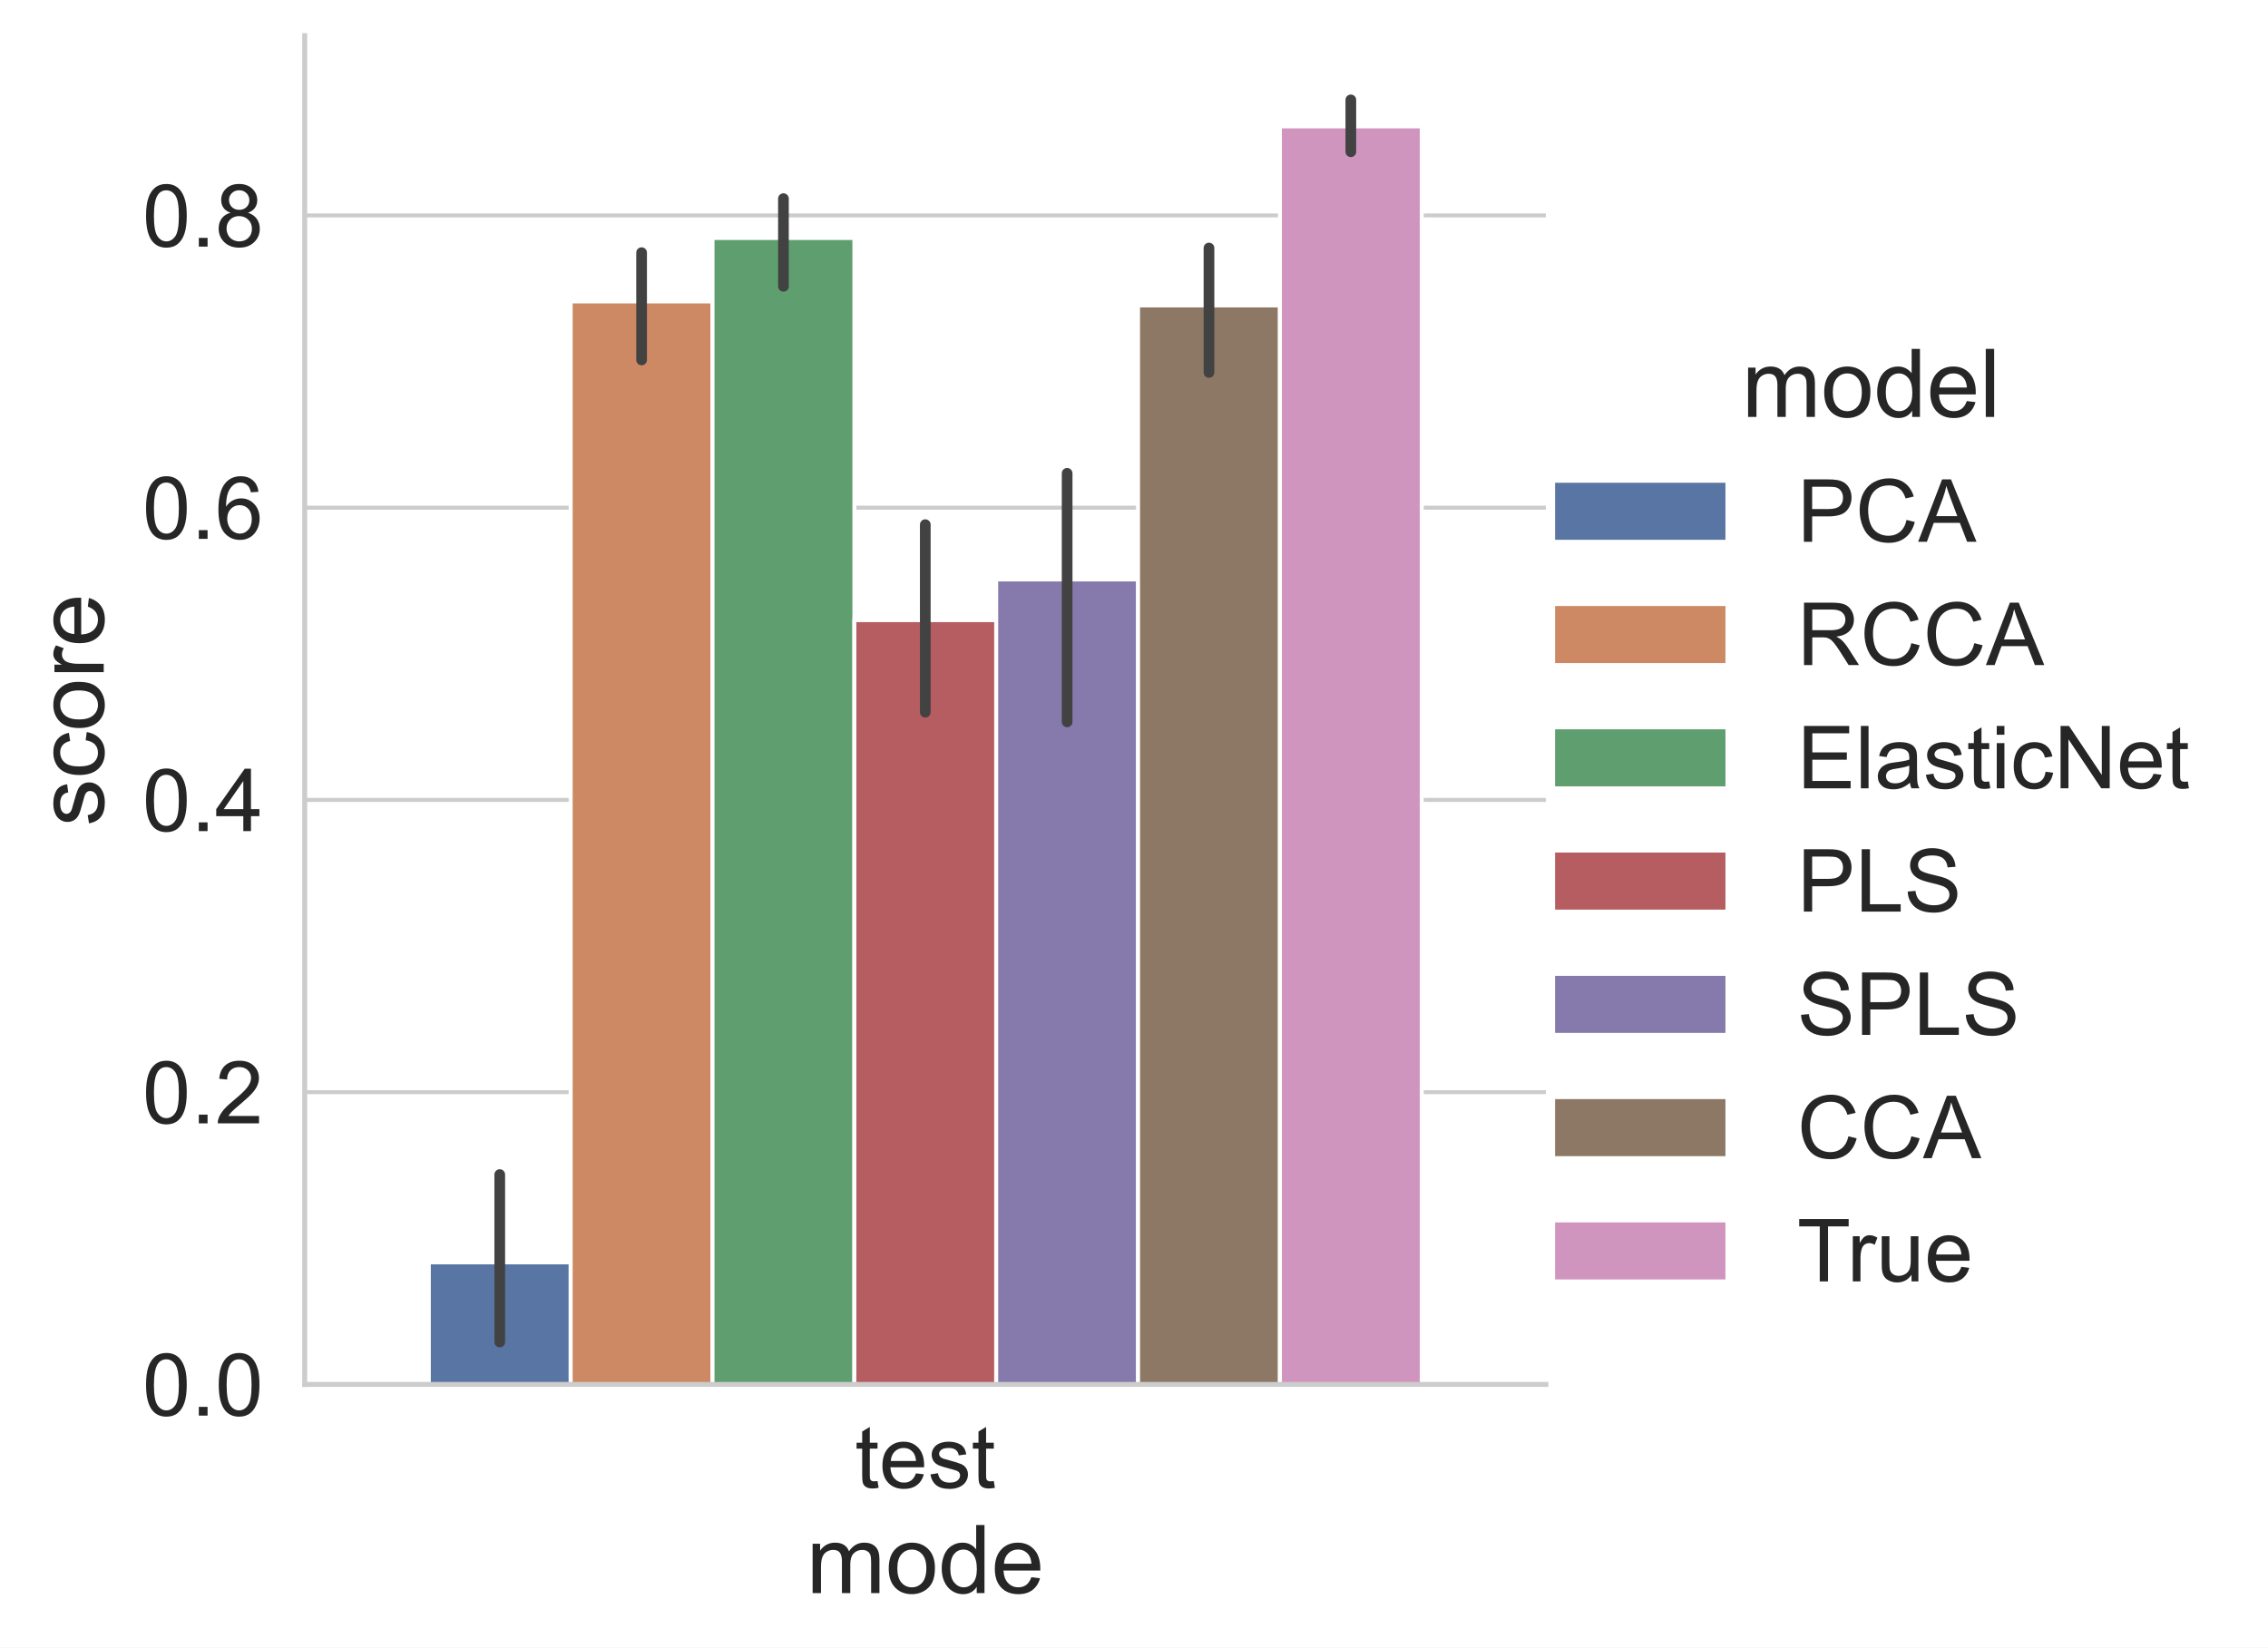
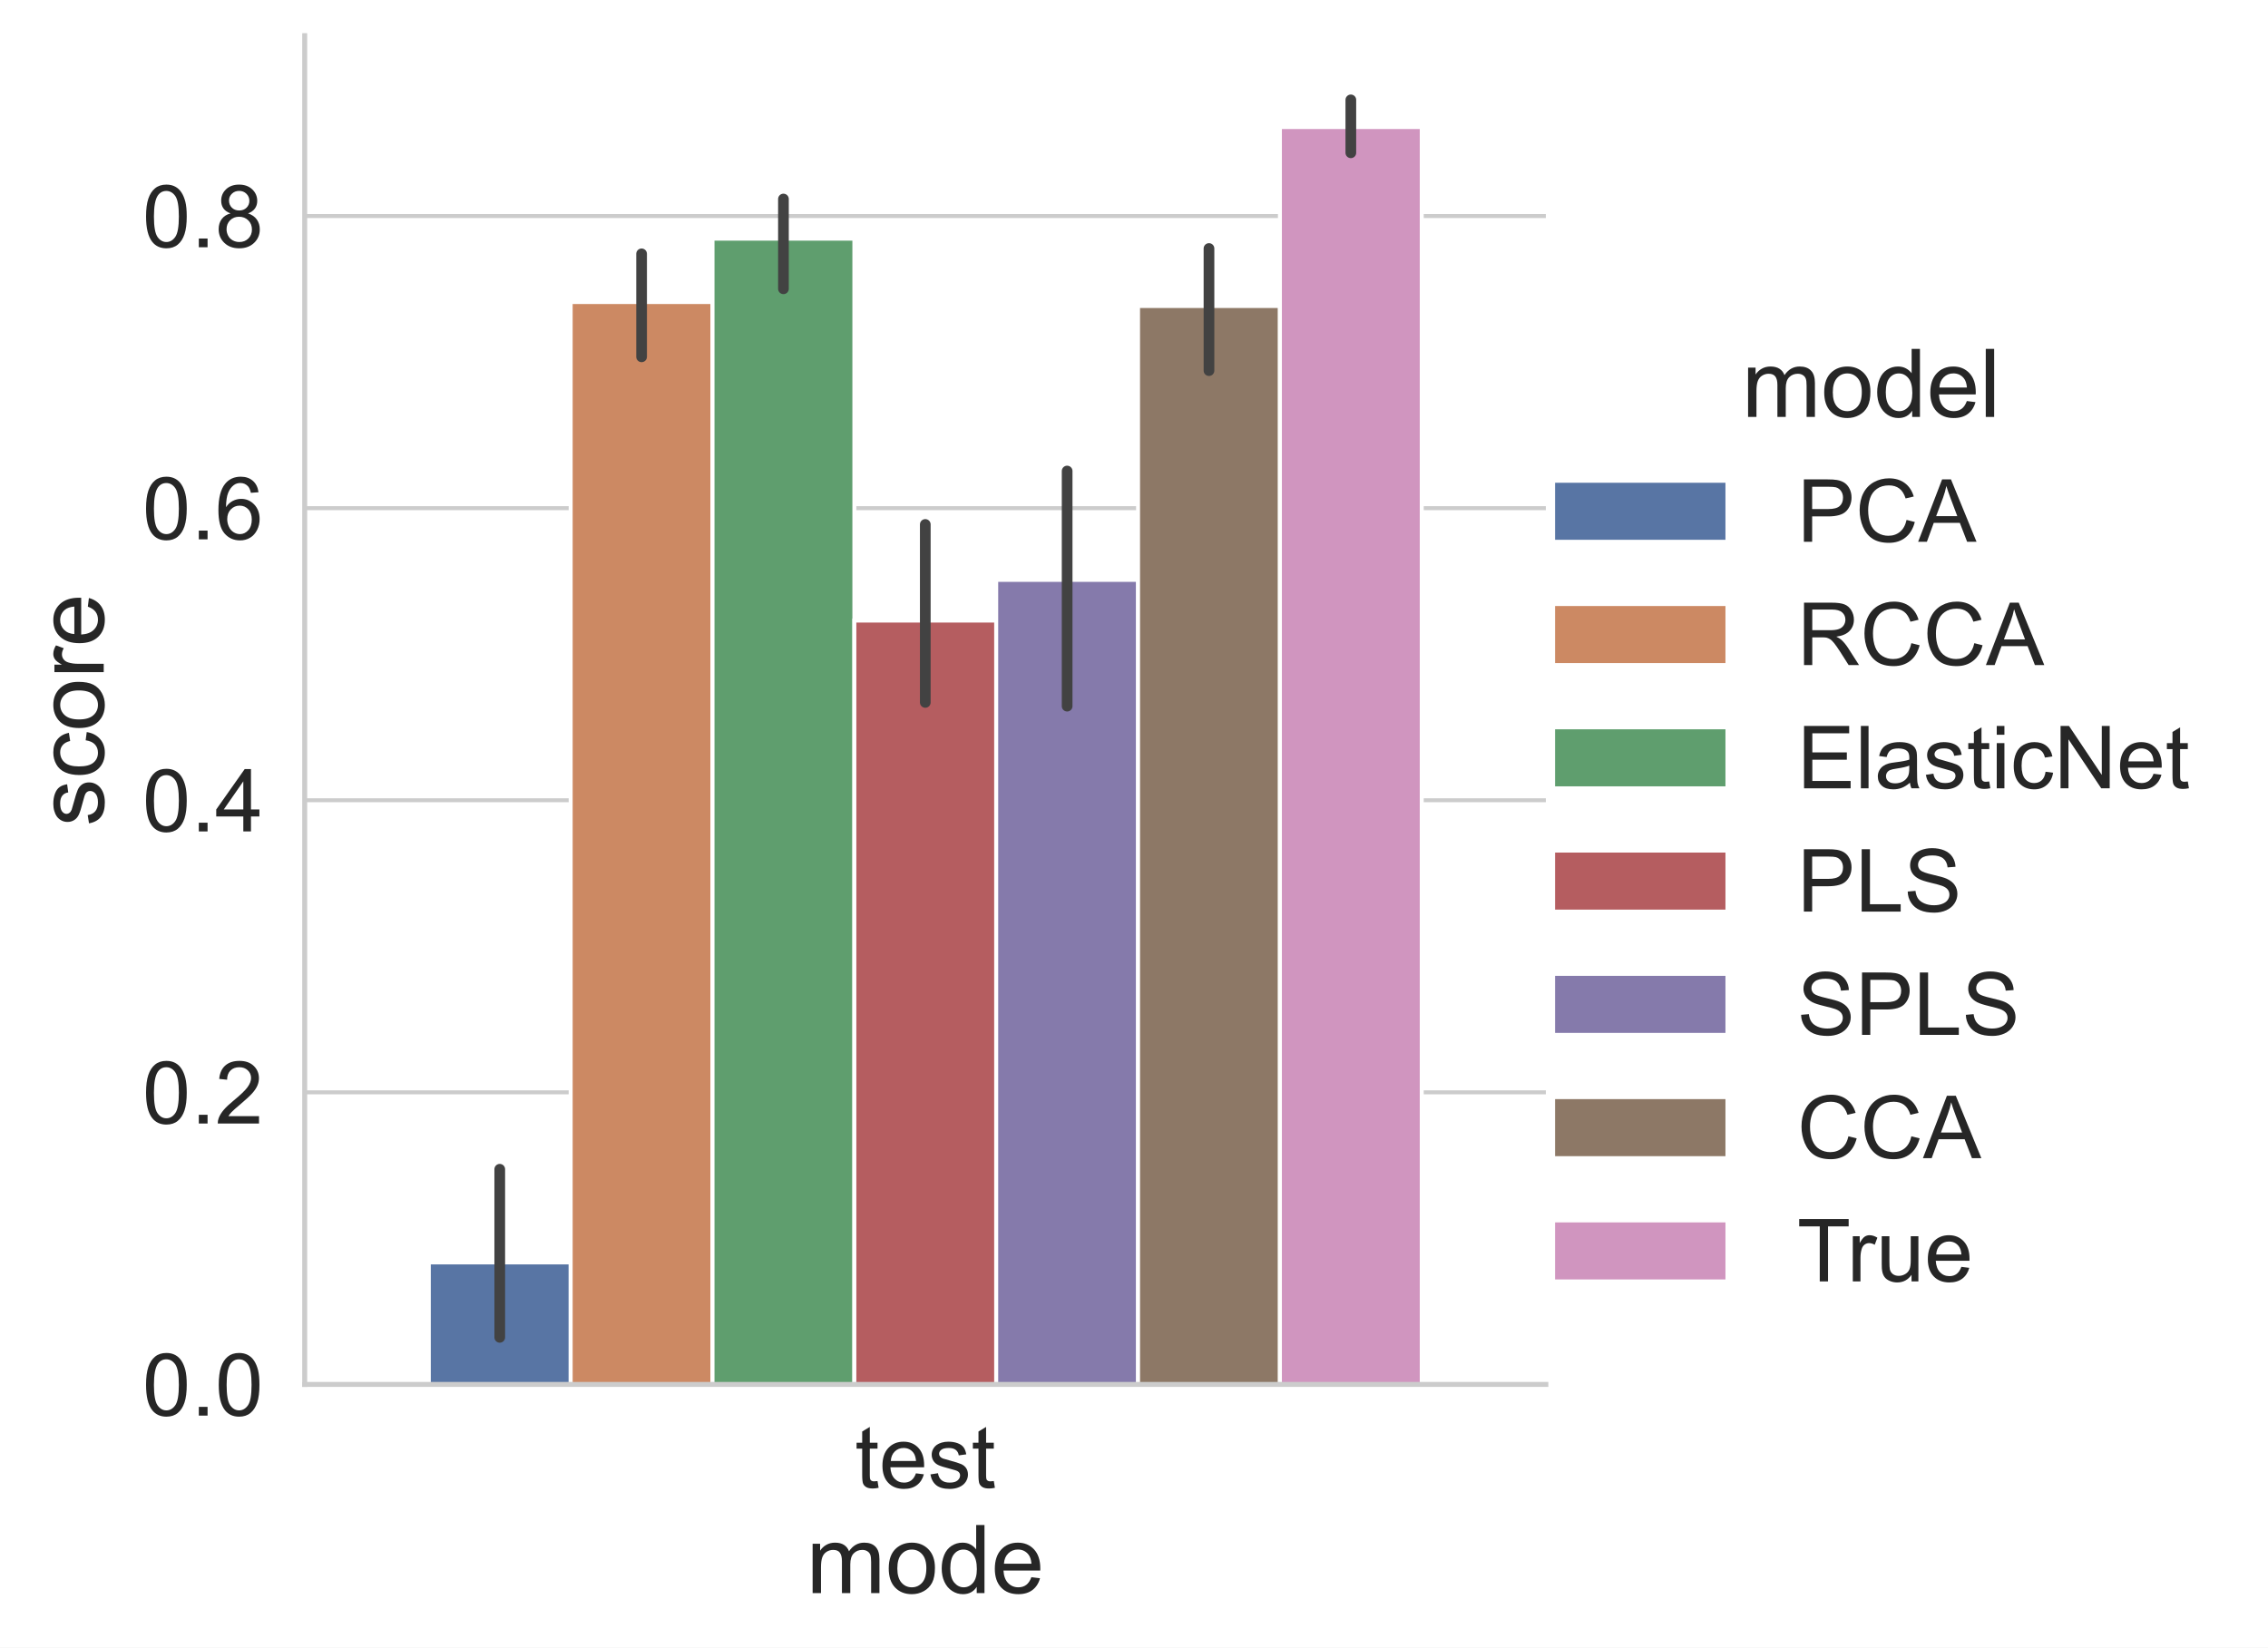
<svg xmlns="http://www.w3.org/2000/svg" xmlns:xlink="http://www.w3.org/1999/xlink" width="457.925pt" height="332.743pt" viewBox="0 0 457.925 332.743" version="1.1">
  <defs>
    <style type="text/css">*{stroke-linejoin: round; stroke-linecap: butt}</style>
  </defs>
  <g id="figure_1">
    <g id="patch_1">
      <path d="M 0 332.743  L 457.925 332.743  L 457.925 0  L 0 0  z " style="fill: #ffffff" />
    </g>
    <g id="axes_1">
      <g id="patch_2">
        <path d="M 61.523 279.588  L 312.121 279.588  L 312.121 7.2  L 61.523 7.2  z " style="fill: #ffffff" />
      </g>
      <g id="matplotlib.axis_1">
        <g id="xtick_1">
          <g id="text_1">
            <g style="fill: #262626" transform="translate(172.6391 300.4857) scale(0.176 -0.176)">
              <defs>
                <path id="ArialMT-74" d="M 1650 503  L 1731 6  Q 1494 -44 1306 -44  Q 1000 -44 831 53  Q 663 150 594 308  Q 525 466 525 972  L 525 2881  L 113 2881  L 113 3319  L 525 3319  L 525 4141  L 1084 4478  L 1084 3319  L 1650 3319  L 1650 2881  L 1084 2881  L 1084 941  Q 1084 700 1114 631  Q 1144 563 1211 522  Q 1278 481 1403 481  Q 1497 481 1650 503  z " transform="scale(0.015625)" />
                <path id="ArialMT-65" d="M 2694 1069  L 3275 997  Q 3138 488 2766 206  Q 2394 -75 1816 -75  Q 1088 -75 661 373  Q 234 822 234 1631  Q 234 2469 665 2931  Q 1097 3394 1784 3394  Q 2450 3394 2872 2941  Q 3294 2488 3294 1666  Q 3294 1616 3291 1516  L 816 1516  Q 847 969 1125 678  Q 1403 388 1819 388  Q 2128 388 2347 550  Q 2566 713 2694 1069  z M 847 1978  L 2700 1978  Q 2663 2397 2488 2606  Q 2219 2931 1791 2931  Q 1403 2931 1139 2672  Q 875 2413 847 1978  z " transform="scale(0.015625)" />
                <path id="ArialMT-73" d="M 197 991  L 753 1078  Q 800 744 1014 566  Q 1228 388 1613 388  Q 2000 388 2187 545  Q 2375 703 2375 916  Q 2375 1106 2209 1216  Q 2094 1291 1634 1406  Q 1016 1563 777 1677  Q 538 1791 414 1992  Q 291 2194 291 2438  Q 291 2659 392 2848  Q 494 3038 669 3163  Q 800 3259 1026 3326  Q 1253 3394 1513 3394  Q 1903 3394 2198 3281  Q 2494 3169 2634 2976  Q 2775 2784 2828 2463  L 2278 2388  Q 2241 2644 2061 2787  Q 1881 2931 1553 2931  Q 1166 2931 1000 2803  Q 834 2675 834 2503  Q 834 2394 903 2306  Q 972 2216 1119 2156  Q 1203 2125 1616 2013  Q 2213 1853 2448 1751  Q 2684 1650 2818 1456  Q 2953 1263 2953 975  Q 2953 694 2789 445  Q 2625 197 2315 61  Q 2006 -75 1616 -75  Q 969 -75 630 194  Q 291 463 197 991  z " transform="scale(0.015625)" />
              </defs>
              <use xlink:href="#ArialMT-74" />
              <use xlink:href="#ArialMT-65" x="27.783" />
              <use xlink:href="#ArialMT-73" x="83.398" />
              <use xlink:href="#ArialMT-74" x="133.398" />
            </g>
          </g>
        </g>
        <g id="text_2">
          <g style="fill: #262626" transform="translate(162.8102 321.7267) scale(0.192 -0.192)">
            <defs>
              <path id="ArialMT-6d" d="M 422 0  L 422 3319  L 925 3319  L 925 2853  Q 1081 3097 1340 3245  Q 1600 3394 1931 3394  Q 2300 3394 2536 3241  Q 2772 3088 2869 2813  Q 3263 3394 3894 3394  Q 4388 3394 4653 3120  Q 4919 2847 4919 2278  L 4919 0  L 4359 0  L 4359 2091  Q 4359 2428 4304 2576  Q 4250 2725 4106 2815  Q 3963 2906 3769 2906  Q 3419 2906 3187 2673  Q 2956 2441 2956 1928  L 2956 0  L 2394 0  L 2394 2156  Q 2394 2531 2256 2718  Q 2119 2906 1806 2906  Q 1569 2906 1367 2781  Q 1166 2656 1075 2415  Q 984 2175 984 1722  L 984 0  L 422 0  z " transform="scale(0.015625)" />
              <path id="ArialMT-6f" d="M 213 1659  Q 213 2581 725 3025  Q 1153 3394 1769 3394  Q 2453 3394 2887 2945  Q 3322 2497 3322 1706  Q 3322 1066 3130 698  Q 2938 331 2570 128  Q 2203 -75 1769 -75  Q 1072 -75 642 372  Q 213 819 213 1659  z M 791 1659  Q 791 1022 1069 705  Q 1347 388 1769 388  Q 2188 388 2466 706  Q 2744 1025 2744 1678  Q 2744 2294 2464 2611  Q 2184 2928 1769 2928  Q 1347 2928 1069 2612  Q 791 2297 791 1659  z " transform="scale(0.015625)" />
              <path id="ArialMT-64" d="M 2575 0  L 2575 419  Q 2259 -75 1647 -75  Q 1250 -75 917 144  Q 584 363 401 755  Q 219 1147 219 1656  Q 219 2153 384 2558  Q 550 2963 881 3178  Q 1213 3394 1622 3394  Q 1922 3394 2156 3267  Q 2391 3141 2538 2938  L 2538 4581  L 3097 4581  L 3097 0  L 2575 0  z M 797 1656  Q 797 1019 1065 703  Q 1334 388 1700 388  Q 2069 388 2326 689  Q 2584 991 2584 1609  Q 2584 2291 2321 2609  Q 2059 2928 1675 2928  Q 1300 2928 1048 2622  Q 797 2316 797 1656  z " transform="scale(0.015625)" />
            </defs>
            <use xlink:href="#ArialMT-6d" />
            <use xlink:href="#ArialMT-6f" x="83.301" />
            <use xlink:href="#ArialMT-64" x="138.916" />
            <use xlink:href="#ArialMT-65" x="194.531" />
          </g>
        </g>
      </g>
      <g id="matplotlib.axis_2">
        <g id="ytick_1">
          <g id="line2d_1">
-             <path d="M 61.523 279.588  L 312.121 279.588  " clip-path="url(#p96ac923877)" style="fill: none; stroke: #cccccc; stroke-width: 0.8; stroke-linecap: round" />
+             <path d="M 61.523 279.588  L 312.121 279.588  " clip-path="url(#pc015e4539a)" style="fill: none; stroke: #cccccc; stroke-width: 0.8; stroke-linecap: round" />
          </g>
          <g id="text_3">
            <g style="fill: #262626" transform="translate(28.759 285.8869) scale(0.176 -0.176)">
              <defs>
                <path id="ArialMT-30" d="M 266 2259  Q 266 3072 433 3567  Q 600 4063 929 4331  Q 1259 4600 1759 4600  Q 2128 4600 2406 4451  Q 2684 4303 2865 4023  Q 3047 3744 3150 3342  Q 3253 2941 3253 2259  Q 3253 1453 3087 958  Q 2922 463 2592 192  Q 2263 -78 1759 -78  Q 1097 -78 719 397  Q 266 969 266 2259  z M 844 2259  Q 844 1131 1108 757  Q 1372 384 1759 384  Q 2147 384 2411 759  Q 2675 1134 2675 2259  Q 2675 3391 2411 3762  Q 2147 4134 1753 4134  Q 1366 4134 1134 3806  Q 844 3388 844 2259  z " transform="scale(0.015625)" />
                <path id="ArialMT-2e" d="M 581 0  L 581 641  L 1222 641  L 1222 0  L 581 0  z " transform="scale(0.015625)" />
              </defs>
              <use xlink:href="#ArialMT-30" />
              <use xlink:href="#ArialMT-2e" x="55.615" />
              <use xlink:href="#ArialMT-30" x="83.398" />
            </g>
          </g>
        </g>
        <g id="ytick_2">
          <g id="line2d_2">
-             <path d="M 61.523 220.567  L 312.121 220.567  " clip-path="url(#p96ac923877)" style="fill: none; stroke: #cccccc; stroke-width: 0.8; stroke-linecap: round" />
+             <path d="M 61.523 220.599  L 312.121 220.599  " clip-path="url(#pc015e4539a)" style="fill: none; stroke: #cccccc; stroke-width: 0.8; stroke-linecap: round" />
          </g>
          <g id="text_4">
-             <g style="fill: #262626" transform="translate(28.759 226.8657) scale(0.176 -0.176)">
+             <g style="fill: #262626" transform="translate(28.759 226.8983) scale(0.176 -0.176)">
              <defs>
                <path id="ArialMT-32" d="M 3222 541  L 3222 0  L 194 0  Q 188 203 259 391  Q 375 700 629 1000  Q 884 1300 1366 1694  Q 2113 2306 2375 2664  Q 2638 3022 2638 3341  Q 2638 3675 2398 3904  Q 2159 4134 1775 4134  Q 1369 4134 1125 3890  Q 881 3647 878 3216  L 300 3275  Q 359 3922 746 4261  Q 1134 4600 1788 4600  Q 2447 4600 2831 4234  Q 3216 3869 3216 3328  Q 3216 3053 3103 2787  Q 2991 2522 2730 2228  Q 2469 1934 1863 1422  Q 1356 997 1212 845  Q 1069 694 975 541  L 3222 541  z " transform="scale(0.015625)" />
              </defs>
              <use xlink:href="#ArialMT-30" />
              <use xlink:href="#ArialMT-2e" x="55.615" />
              <use xlink:href="#ArialMT-32" x="83.398" />
            </g>
          </g>
        </g>
        <g id="ytick_3">
          <g id="line2d_3">
-             <path d="M 61.523 161.546  L 312.121 161.546  " clip-path="url(#p96ac923877)" style="fill: none; stroke: #cccccc; stroke-width: 0.8; stroke-linecap: round" />
+             <path d="M 61.523 161.611  L 312.121 161.611  " clip-path="url(#pc015e4539a)" style="fill: none; stroke: #cccccc; stroke-width: 0.8; stroke-linecap: round" />
          </g>
          <g id="text_5">
-             <g style="fill: #262626" transform="translate(28.759 167.8444) scale(0.176 -0.176)">
+             <g style="fill: #262626" transform="translate(28.759 167.9097) scale(0.176 -0.176)">
              <defs>
                <path id="ArialMT-34" d="M 2069 0  L 2069 1097  L 81 1097  L 81 1613  L 2172 4581  L 2631 4581  L 2631 1613  L 3250 1613  L 3250 1097  L 2631 1097  L 2631 0  L 2069 0  z M 2069 1613  L 2069 3678  L 634 1613  L 2069 1613  z " transform="scale(0.015625)" />
              </defs>
              <use xlink:href="#ArialMT-30" />
              <use xlink:href="#ArialMT-2e" x="55.615" />
              <use xlink:href="#ArialMT-34" x="83.398" />
            </g>
          </g>
        </g>
        <g id="ytick_4">
          <g id="line2d_4">
-             <path d="M 61.523 102.524  L 312.121 102.524  " clip-path="url(#p96ac923877)" style="fill: none; stroke: #cccccc; stroke-width: 0.8; stroke-linecap: round" />
+             <path d="M 61.523 102.622  L 312.121 102.622  " clip-path="url(#pc015e4539a)" style="fill: none; stroke: #cccccc; stroke-width: 0.8; stroke-linecap: round" />
          </g>
          <g id="text_6">
-             <g style="fill: #262626" transform="translate(28.759 108.8232) scale(0.176 -0.176)">
+             <g style="fill: #262626" transform="translate(28.759 108.921) scale(0.176 -0.176)">
              <defs>
                <path id="ArialMT-36" d="M 3184 3459  L 2625 3416  Q 2550 3747 2413 3897  Q 2184 4138 1850 4138  Q 1581 4138 1378 3988  Q 1113 3794 959 3422  Q 806 3050 800 2363  Q 1003 2672 1297 2822  Q 1591 2972 1913 2972  Q 2475 2972 2870 2558  Q 3266 2144 3266 1488  Q 3266 1056 3080 686  Q 2894 316 2569 119  Q 2244 -78 1831 -78  Q 1128 -78 684 439  Q 241 956 241 2144  Q 241 3472 731 4075  Q 1159 4600 1884 4600  Q 2425 4600 2770 4297  Q 3116 3994 3184 3459  z M 888 1484  Q 888 1194 1011 928  Q 1134 663 1356 523  Q 1578 384 1822 384  Q 2178 384 2434 671  Q 2691 959 2691 1453  Q 2691 1928 2437 2201  Q 2184 2475 1800 2475  Q 1419 2475 1153 2201  Q 888 1928 888 1484  z " transform="scale(0.015625)" />
              </defs>
              <use xlink:href="#ArialMT-30" />
              <use xlink:href="#ArialMT-2e" x="55.615" />
              <use xlink:href="#ArialMT-36" x="83.398" />
            </g>
          </g>
        </g>
        <g id="ytick_5">
          <g id="line2d_5">
-             <path d="M 61.523 43.503  L 312.121 43.503  " clip-path="url(#p96ac923877)" style="fill: none; stroke: #cccccc; stroke-width: 0.8; stroke-linecap: round" />
+             <path d="M 61.523 43.634  L 312.121 43.634  " clip-path="url(#pc015e4539a)" style="fill: none; stroke: #cccccc; stroke-width: 0.8; stroke-linecap: round" />
          </g>
          <g id="text_7">
-             <g style="fill: #262626" transform="translate(28.759 49.80198) scale(0.176 -0.176)">
+             <g style="fill: #262626" transform="translate(28.759 49.93243) scale(0.176 -0.176)">
              <defs>
                <path id="ArialMT-38" d="M 1131 2484  Q 781 2613 612 2850  Q 444 3088 444 3419  Q 444 3919 803 4259  Q 1163 4600 1759 4600  Q 2359 4600 2725 4251  Q 3091 3903 3091 3403  Q 3091 3084 2923 2848  Q 2756 2613 2416 2484  Q 2838 2347 3058 2040  Q 3278 1734 3278 1309  Q 3278 722 2862 322  Q 2447 -78 1769 -78  Q 1091 -78 675 323  Q 259 725 259 1325  Q 259 1772 486 2073  Q 713 2375 1131 2484  z M 1019 3438  Q 1019 3113 1228 2906  Q 1438 2700 1772 2700  Q 2097 2700 2305 2904  Q 2513 3109 2513 3406  Q 2513 3716 2298 3927  Q 2084 4138 1766 4138  Q 1444 4138 1231 3931  Q 1019 3725 1019 3438  z M 838 1322  Q 838 1081 952 856  Q 1066 631 1291 507  Q 1516 384 1775 384  Q 2178 384 2440 643  Q 2703 903 2703 1303  Q 2703 1709 2433 1975  Q 2163 2241 1756 2241  Q 1359 2241 1098 1978  Q 838 1716 838 1322  z " transform="scale(0.015625)" />
              </defs>
              <use xlink:href="#ArialMT-30" />
              <use xlink:href="#ArialMT-2e" x="55.615" />
              <use xlink:href="#ArialMT-38" x="83.398" />
            </g>
          </g>
        </g>
        <g id="text_8">
          <g style="fill: #262626" transform="translate(20.943 166.8675) rotate(-90) scale(0.192 -0.192)">
            <defs>
              <path id="ArialMT-63" d="M 2588 1216  L 3141 1144  Q 3050 572 2676 248  Q 2303 -75 1759 -75  Q 1078 -75 664 370  Q 250 816 250 1647  Q 250 2184 428 2587  Q 606 2991 970 3192  Q 1334 3394 1763 3394  Q 2303 3394 2647 3120  Q 2991 2847 3088 2344  L 2541 2259  Q 2463 2594 2264 2762  Q 2066 2931 1784 2931  Q 1359 2931 1093 2626  Q 828 2322 828 1663  Q 828 994 1084 691  Q 1341 388 1753 388  Q 2084 388 2306 591  Q 2528 794 2588 1216  z " transform="scale(0.015625)" />
              <path id="ArialMT-72" d="M 416 0  L 416 3319  L 922 3319  L 922 2816  Q 1116 3169 1280 3281  Q 1444 3394 1641 3394  Q 1925 3394 2219 3213  L 2025 2691  Q 1819 2813 1613 2813  Q 1428 2813 1281 2702  Q 1134 2591 1072 2394  Q 978 2094 978 1738  L 978 0  L 416 0  z " transform="scale(0.015625)" />
            </defs>
            <use xlink:href="#ArialMT-73" />
            <use xlink:href="#ArialMT-63" x="50" />
            <use xlink:href="#ArialMT-6f" x="100" />
            <use xlink:href="#ArialMT-72" x="155.615" />
            <use xlink:href="#ArialMT-65" x="188.916" />
          </g>
        </g>
      </g>
      <g id="patch_3">
-         <path d="M 86.583 279.588  L 115.223 279.588  L 115.223 254.938  L 86.583 254.938  z " clip-path="url(#p96ac923877)" style="fill: #5875a4; stroke: #ffffff; stroke-width: 0.8; stroke-linejoin: miter" />
+         <path d="M 86.583 279.588  L 115.223 279.588  L 115.223 254.952  L 86.583 254.952  z " clip-path="url(#pc015e4539a)" style="fill: #5875a4; stroke: #ffffff; stroke-width: 0.8; stroke-linejoin: miter" />
      </g>
      <g id="patch_4">
-         <path d="M 115.223 279.588  L 143.862 279.588  L 143.862 60.875  L 115.223 60.875  z " clip-path="url(#p96ac923877)" style="fill: #cc8963; stroke: #ffffff; stroke-width: 0.8; stroke-linejoin: miter" />
+         <path d="M 115.223 279.588  L 143.862 279.588  L 143.862 60.996  L 115.223 60.996  z " clip-path="url(#pc015e4539a)" style="fill: #cc8963; stroke: #ffffff; stroke-width: 0.8; stroke-linejoin: miter" />
      </g>
      <g id="patch_5">
-         <path d="M 143.862 279.588  L 172.502 279.588  L 172.502 48.072  L 143.862 48.072  z " clip-path="url(#p96ac923877)" style="fill: #5f9e6e; stroke: #ffffff; stroke-width: 0.8; stroke-linejoin: miter" />
+         <path d="M 143.862 279.588  L 172.502 279.588  L 172.502 48.199  L 143.862 48.199  z " clip-path="url(#pc015e4539a)" style="fill: #5f9e6e; stroke: #ffffff; stroke-width: 0.8; stroke-linejoin: miter" />
      </g>
      <g id="patch_6">
-         <path d="M 172.502 279.588  L 201.142 279.588  L 201.142 125.24  L 172.502 125.24  z " clip-path="url(#p96ac923877)" style="fill: #b55d60; stroke: #ffffff; stroke-width: 0.8; stroke-linejoin: miter" />
+         <path d="M 172.502 279.588  L 201.142 279.588  L 201.142 125.325  L 172.502 125.325  z " clip-path="url(#pc015e4539a)" style="fill: #b55d60; stroke: #ffffff; stroke-width: 0.8; stroke-linejoin: miter" />
      </g>
      <g id="patch_7">
-         <path d="M 201.142 279.588  L 229.782 279.588  L 229.782 117.019  L 201.142 117.019  z " clip-path="url(#p96ac923877)" style="fill: #857aab; stroke: #ffffff; stroke-width: 0.8; stroke-linejoin: miter" />
+         <path d="M 201.142 279.588  L 229.782 279.588  L 229.782 117.109  L 201.142 117.109  z " clip-path="url(#pc015e4539a)" style="fill: #857aab; stroke: #ffffff; stroke-width: 0.8; stroke-linejoin: miter" />
      </g>
      <g id="patch_8">
-         <path d="M 229.782 279.588  L 258.422 279.588  L 258.422 61.685  L 229.782 61.685  z " clip-path="url(#p96ac923877)" style="fill: #8d7866; stroke: #ffffff; stroke-width: 0.8; stroke-linejoin: miter" />
+         <path d="M 229.782 279.588  L 258.422 279.588  L 258.422 61.806  L 229.782 61.806  z " clip-path="url(#pc015e4539a)" style="fill: #8d7866; stroke: #ffffff; stroke-width: 0.8; stroke-linejoin: miter" />
      </g>
      <g id="patch_9">
-         <path d="M 258.422 279.588  L 287.062 279.588  L 287.062 25.519  L 258.422 25.519  z " clip-path="url(#p96ac923877)" style="fill: #d095bf; stroke: #ffffff; stroke-width: 0.8; stroke-linejoin: miter" />
+         <path d="M 258.422 279.588  L 287.062 279.588  L 287.062 25.66  L 258.422 25.66  z " clip-path="url(#pc015e4539a)" style="fill: #d095bf; stroke: #ffffff; stroke-width: 0.8; stroke-linejoin: miter" />
      </g>
      <g id="line2d_6">
-         <path d="M 100.903 271.03  L 100.903 237.211  " clip-path="url(#p96ac923877)" style="fill: none; stroke: #424242; stroke-width: 2.16; stroke-linecap: round" />
+         <path d="M 100.903 270.082  L 100.903 236.133  " clip-path="url(#pc015e4539a)" style="fill: none; stroke: #424242; stroke-width: 2.16; stroke-linecap: round" />
      </g>
      <g id="line2d_7">
-         <path d="M 129.543 72.689  L 129.543 51.026  " clip-path="url(#p96ac923877)" style="fill: none; stroke: #424242; stroke-width: 2.16; stroke-linecap: round" />
+         <path d="M 129.543 72.062  L 129.543 51.263  " clip-path="url(#pc015e4539a)" style="fill: none; stroke: #424242; stroke-width: 2.16; stroke-linecap: round" />
      </g>
      <g id="line2d_8">
-         <path d="M 158.182 57.824  L 158.182 40.116  " clip-path="url(#p96ac923877)" style="fill: none; stroke: #424242; stroke-width: 2.16; stroke-linecap: round" />
+         <path d="M 158.182 58.321  L 158.182 40.194  " clip-path="url(#pc015e4539a)" style="fill: none; stroke: #424242; stroke-width: 2.16; stroke-linecap: round" />
      </g>
      <g id="line2d_9">
-         <path d="M 186.822 143.833  L 186.822 105.955  " clip-path="url(#p96ac923877)" style="fill: none; stroke: #424242; stroke-width: 2.16; stroke-linecap: round" />
+         <path d="M 186.822 141.857  L 186.822 105.913  " clip-path="url(#pc015e4539a)" style="fill: none; stroke: #424242; stroke-width: 2.16; stroke-linecap: round" />
      </g>
      <g id="line2d_10">
-         <path d="M 215.462 145.783  L 215.462 95.589  " clip-path="url(#p96ac923877)" style="fill: none; stroke: #424242; stroke-width: 2.16; stroke-linecap: round" />
+         <path d="M 215.462 142.611  L 215.462 95.126  " clip-path="url(#pc015e4539a)" style="fill: none; stroke: #424242; stroke-width: 2.16; stroke-linecap: round" />
      </g>
      <g id="line2d_11">
-         <path d="M 244.102 75.222  L 244.102 50.088  " clip-path="url(#p96ac923877)" style="fill: none; stroke: #424242; stroke-width: 2.16; stroke-linecap: round" />
+         <path d="M 244.102 74.848  L 244.102 50.187  " clip-path="url(#pc015e4539a)" style="fill: none; stroke: #424242; stroke-width: 2.16; stroke-linecap: round" />
      </g>
      <g id="line2d_12">
-         <path d="M 272.742 30.647  L 272.742 20.171  " clip-path="url(#p96ac923877)" style="fill: none; stroke: #424242; stroke-width: 2.16; stroke-linecap: round" />
+         <path d="M 272.742 30.857  L 272.742 20.171  " clip-path="url(#pc015e4539a)" style="fill: none; stroke: #424242; stroke-width: 2.16; stroke-linecap: round" />
      </g>
      <g id="patch_10">
        <path d="M 61.523 279.588  L 61.523 7.2  " style="fill: none; stroke: #cccccc; stroke-linejoin: miter; stroke-linecap: square" />
      </g>
      <g id="patch_11">
        <path d="M 61.523 279.588  L 312.121 279.588  " style="fill: none; stroke: #cccccc; stroke-linejoin: miter; stroke-linecap: square" />
      </g>
    </g>
    <g id="legend_1">
      <g id="text_9">
        <g style="fill: #262626" transform="translate(351.6878 84.19975) scale(0.192 -0.192)">
          <defs>
            <path id="ArialMT-6c" d="M 409 0  L 409 4581  L 972 4581  L 972 0  L 409 0  z " transform="scale(0.015625)" />
          </defs>
          <use xlink:href="#ArialMT-6d" />
          <use xlink:href="#ArialMT-6f" x="83.301" />
          <use xlink:href="#ArialMT-64" x="138.916" />
          <use xlink:href="#ArialMT-65" x="194.531" />
          <use xlink:href="#ArialMT-6c" x="250.146" />
        </g>
      </g>
      <g id="patch_12">
        <path d="M 313.58 109.413  L 348.78 109.413  L 348.78 97.094  L 313.58 97.094  z " style="fill: #5875a4; stroke: #ffffff; stroke-width: 0.8; stroke-linejoin: miter" />
      </g>
      <g id="text_10">
        <g style="fill: #262626" transform="translate(362.8604 109.4135) scale(0.176 -0.176)">
          <defs>
            <path id="ArialMT-50" d="M 494 0  L 494 4581  L 2222 4581  Q 2678 4581 2919 4538  Q 3256 4481 3484 4323  Q 3713 4166 3852 3881  Q 3991 3597 3991 3256  Q 3991 2672 3619 2267  Q 3247 1863 2275 1863  L 1100 1863  L 1100 0  L 494 0  z M 1100 2403  L 2284 2403  Q 2872 2403 3119 2622  Q 3366 2841 3366 3238  Q 3366 3525 3220 3729  Q 3075 3934 2838 4000  Q 2684 4041 2272 4041  L 1100 4041  L 1100 2403  z " transform="scale(0.015625)" />
            <path id="ArialMT-43" d="M 3763 1606  L 4369 1453  Q 4178 706 3683 314  Q 3188 -78 2472 -78  Q 1731 -78 1267 223  Q 803 525 561 1097  Q 319 1669 319 2325  Q 319 3041 592 3573  Q 866 4106 1370 4382  Q 1875 4659 2481 4659  Q 3169 4659 3637 4309  Q 4106 3959 4291 3325  L 3694 3184  Q 3534 3684 3231 3912  Q 2928 4141 2469 4141  Q 1941 4141 1586 3887  Q 1231 3634 1087 3207  Q 944 2781 944 2328  Q 944 1744 1114 1308  Q 1284 872 1643 656  Q 2003 441 2422 441  Q 2931 441 3284 734  Q 3638 1028 3763 1606  z " transform="scale(0.015625)" />
            <path id="ArialMT-41" d="M -9 0  L 1750 4581  L 2403 4581  L 4278 0  L 3588 0  L 3053 1388  L 1138 1388  L 634 0  L -9 0  z M 1313 1881  L 2866 1881  L 2388 3150  Q 2169 3728 2063 4100  Q 1975 3659 1816 3225  L 1313 1881  z " transform="scale(0.015625)" />
          </defs>
          <use xlink:href="#ArialMT-50" />
          <use xlink:href="#ArialMT-43" x="66.699" />
          <use xlink:href="#ArialMT-41" x="138.916" />
        </g>
      </g>
      <g id="patch_13">
        <path d="M 313.58 134.309  L 348.78 134.309  L 348.78 121.989  L 313.58 121.989  z " style="fill: #cc8963; stroke: #ffffff; stroke-width: 0.8; stroke-linejoin: miter" />
      </g>
      <g id="text_11">
        <g style="fill: #262626" transform="translate(362.8604 134.3092) scale(0.176 -0.176)">
          <defs>
            <path id="ArialMT-52" d="M 503 0  L 503 4581  L 2534 4581  Q 3147 4581 3465 4457  Q 3784 4334 3975 4021  Q 4166 3709 4166 3331  Q 4166 2844 3850 2509  Q 3534 2175 2875 2084  Q 3116 1969 3241 1856  Q 3506 1613 3744 1247  L 4541 0  L 3778 0  L 3172 953  Q 2906 1366 2734 1584  Q 2563 1803 2427 1890  Q 2291 1978 2150 2013  Q 2047 2034 1813 2034  L 1109 2034  L 1109 0  L 503 0  z M 1109 2559  L 2413 2559  Q 2828 2559 3062 2645  Q 3297 2731 3419 2920  Q 3541 3109 3541 3331  Q 3541 3656 3305 3865  Q 3069 4075 2559 4075  L 1109 4075  L 1109 2559  z " transform="scale(0.015625)" />
          </defs>
          <use xlink:href="#ArialMT-52" />
          <use xlink:href="#ArialMT-43" x="72.217" />
          <use xlink:href="#ArialMT-43" x="144.434" />
          <use xlink:href="#ArialMT-41" x="216.65" />
        </g>
      </g>
      <g id="patch_14">
        <path d="M 313.58 159.205  L 348.78 159.205  L 348.78 146.885  L 313.58 146.885  z " style="fill: #5f9e6e; stroke: #ffffff; stroke-width: 0.8; stroke-linejoin: miter" />
      </g>
      <g id="text_12">
        <g style="fill: #262626" transform="translate(362.8604 159.205) scale(0.176 -0.176)">
          <defs>
            <path id="ArialMT-45" d="M 506 0  L 506 4581  L 3819 4581  L 3819 4041  L 1113 4041  L 1113 2638  L 3647 2638  L 3647 2100  L 1113 2100  L 1113 541  L 3925 541  L 3925 0  L 506 0  z " transform="scale(0.015625)" />
            <path id="ArialMT-61" d="M 2588 409  Q 2275 144 1986 34  Q 1697 -75 1366 -75  Q 819 -75 525 192  Q 231 459 231 875  Q 231 1119 342 1320  Q 453 1522 633 1644  Q 813 1766 1038 1828  Q 1203 1872 1538 1913  Q 2219 1994 2541 2106  Q 2544 2222 2544 2253  Q 2544 2597 2384 2738  Q 2169 2928 1744 2928  Q 1347 2928 1158 2789  Q 969 2650 878 2297  L 328 2372  Q 403 2725 575 2942  Q 747 3159 1072 3276  Q 1397 3394 1825 3394  Q 2250 3394 2515 3294  Q 2781 3194 2906 3042  Q 3031 2891 3081 2659  Q 3109 2516 3109 2141  L 3109 1391  Q 3109 606 3145 398  Q 3181 191 3288 0  L 2700 0  Q 2613 175 2588 409  z M 2541 1666  Q 2234 1541 1622 1453  Q 1275 1403 1131 1340  Q 988 1278 909 1158  Q 831 1038 831 891  Q 831 666 1001 516  Q 1172 366 1500 366  Q 1825 366 2078 508  Q 2331 650 2450 897  Q 2541 1088 2541 1459  L 2541 1666  z " transform="scale(0.015625)" />
            <path id="ArialMT-69" d="M 425 3934  L 425 4581  L 988 4581  L 988 3934  L 425 3934  z M 425 0  L 425 3319  L 988 3319  L 988 0  L 425 0  z " transform="scale(0.015625)" />
            <path id="ArialMT-4e" d="M 488 0  L 488 4581  L 1109 4581  L 3516 984  L 3516 4581  L 4097 4581  L 4097 0  L 3475 0  L 1069 3600  L 1069 0  L 488 0  z " transform="scale(0.015625)" />
          </defs>
          <use xlink:href="#ArialMT-45" />
          <use xlink:href="#ArialMT-6c" x="66.699" />
          <use xlink:href="#ArialMT-61" x="88.916" />
          <use xlink:href="#ArialMT-73" x="144.531" />
          <use xlink:href="#ArialMT-74" x="194.531" />
          <use xlink:href="#ArialMT-69" x="222.314" />
          <use xlink:href="#ArialMT-63" x="244.531" />
          <use xlink:href="#ArialMT-4e" x="294.531" />
          <use xlink:href="#ArialMT-65" x="366.748" />
          <use xlink:href="#ArialMT-74" x="422.363" />
        </g>
      </g>
      <g id="patch_15">
        <path d="M 313.58 184.101  L 348.78 184.101  L 348.78 171.781  L 313.58 171.781  z " style="fill: #b55d60; stroke: #ffffff; stroke-width: 0.8; stroke-linejoin: miter" />
      </g>
      <g id="text_13">
        <g style="fill: #262626" transform="translate(362.8604 184.1008) scale(0.176 -0.176)">
          <defs>
            <path id="ArialMT-4c" d="M 469 0  L 469 4581  L 1075 4581  L 1075 541  L 3331 541  L 3331 0  L 469 0  z " transform="scale(0.015625)" />
            <path id="ArialMT-53" d="M 288 1472  L 859 1522  Q 900 1178 1048 958  Q 1197 738 1509 602  Q 1822 466 2213 466  Q 2559 466 2825 569  Q 3091 672 3220 851  Q 3350 1031 3350 1244  Q 3350 1459 3225 1620  Q 3100 1781 2813 1891  Q 2628 1963 1997 2114  Q 1366 2266 1113 2400  Q 784 2572 623 2826  Q 463 3081 463 3397  Q 463 3744 659 4045  Q 856 4347 1234 4503  Q 1613 4659 2075 4659  Q 2584 4659 2973 4495  Q 3363 4331 3572 4012  Q 3781 3694 3797 3291  L 3216 3247  Q 3169 3681 2898 3903  Q 2628 4125 2100 4125  Q 1550 4125 1298 3923  Q 1047 3722 1047 3438  Q 1047 3191 1225 3031  Q 1400 2872 2139 2705  Q 2878 2538 3153 2413  Q 3553 2228 3743 1945  Q 3934 1663 3934 1294  Q 3934 928 3725 604  Q 3516 281 3123 101  Q 2731 -78 2241 -78  Q 1619 -78 1198 103  Q 778 284 539 648  Q 300 1013 288 1472  z " transform="scale(0.015625)" />
          </defs>
          <use xlink:href="#ArialMT-50" />
          <use xlink:href="#ArialMT-4c" x="66.699" />
          <use xlink:href="#ArialMT-53" x="122.314" />
        </g>
      </g>
      <g id="patch_16">
        <path d="M 313.58 208.996  L 348.78 208.996  L 348.78 196.677  L 313.58 196.677  z " style="fill: #857aab; stroke: #ffffff; stroke-width: 0.8; stroke-linejoin: miter" />
      </g>
      <g id="text_14">
        <g style="fill: #262626" transform="translate(362.8604 208.9965) scale(0.176 -0.176)">
          <use xlink:href="#ArialMT-53" />
          <use xlink:href="#ArialMT-50" x="66.699" />
          <use xlink:href="#ArialMT-4c" x="133.398" />
          <use xlink:href="#ArialMT-53" x="189.014" />
        </g>
      </g>
      <g id="patch_17">
        <path d="M 313.58 233.892  L 348.78 233.892  L 348.78 221.572  L 313.58 221.572  z " style="fill: #8d7866; stroke: #ffffff; stroke-width: 0.8; stroke-linejoin: miter" />
      </g>
      <g id="text_15">
        <g style="fill: #262626" transform="translate(362.8604 233.8922) scale(0.176 -0.176)">
          <use xlink:href="#ArialMT-43" />
          <use xlink:href="#ArialMT-43" x="72.217" />
          <use xlink:href="#ArialMT-41" x="144.434" />
        </g>
      </g>
      <g id="patch_18">
        <path d="M 313.58 258.788  L 348.78 258.788  L 348.78 246.468  L 313.58 246.468  z " style="fill: #d095bf; stroke: #ffffff; stroke-width: 0.8; stroke-linejoin: miter" />
      </g>
      <g id="text_16">
        <g style="fill: #262626" transform="translate(362.8604 258.788) scale(0.176 -0.176)">
          <defs>
            <path id="ArialMT-54" d="M 1659 0  L 1659 4041  L 150 4041  L 150 4581  L 3781 4581  L 3781 4041  L 2266 4041  L 2266 0  L 1659 0  z " transform="scale(0.015625)" />
            <path id="ArialMT-75" d="M 2597 0  L 2597 488  Q 2209 -75 1544 -75  Q 1250 -75 995 37  Q 741 150 617 320  Q 494 491 444 738  Q 409 903 409 1263  L 409 3319  L 972 3319  L 972 1478  Q 972 1038 1006 884  Q 1059 663 1231 536  Q 1403 409 1656 409  Q 1909 409 2131 539  Q 2353 669 2445 892  Q 2538 1116 2538 1541  L 2538 3319  L 3100 3319  L 3100 0  L 2597 0  z " transform="scale(0.015625)" />
          </defs>
          <use xlink:href="#ArialMT-54" />
          <use xlink:href="#ArialMT-72" x="57.334" />
          <use xlink:href="#ArialMT-75" x="90.635" />
          <use xlink:href="#ArialMT-65" x="146.25" />
        </g>
      </g>
    </g>
  </g>
  <defs>
-     <clipPath id="p96ac923877">
+     <clipPath id="pc015e4539a">
      <rect x="61.523" y="7.2" width="250.598" height="272.388" />
    </clipPath>
  </defs>
</svg>
